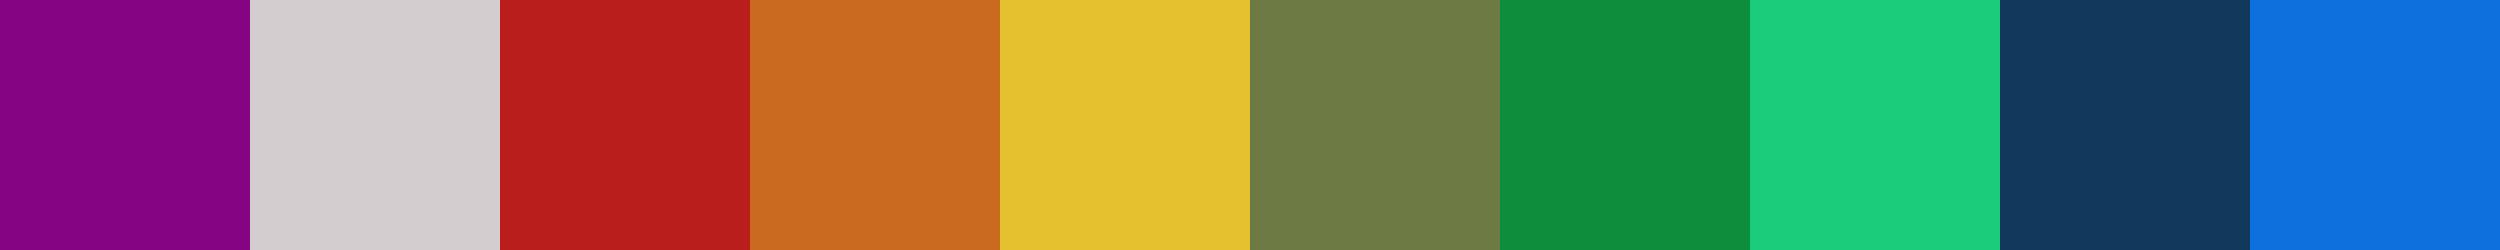
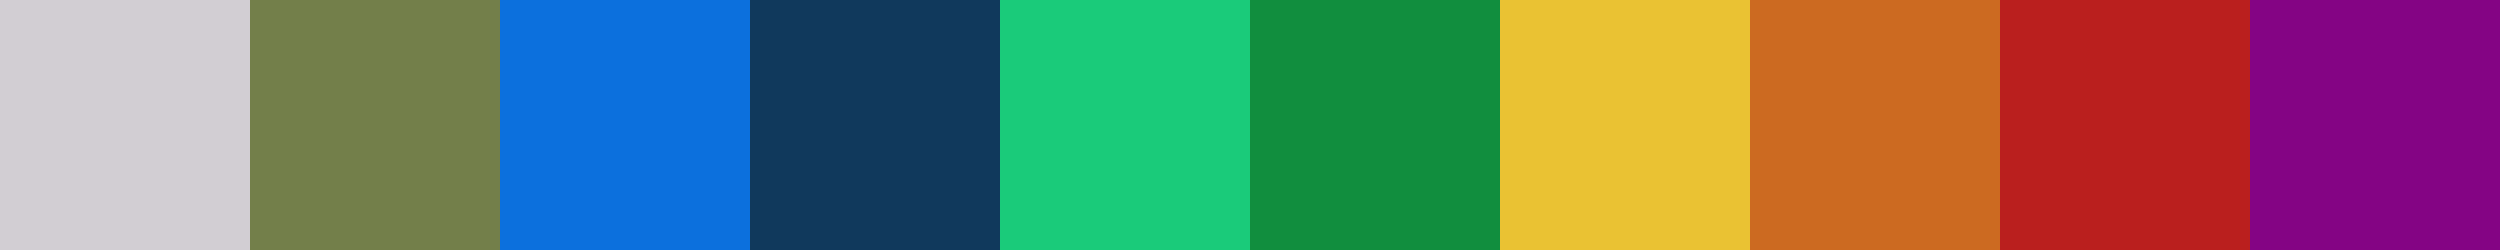
- <svg xmlns="http://www.w3.org/2000/svg" viewBox="0 0 100 10">
-   <path fill="#840484" d="M0 0h10v10H0z" />
-   <path fill="#D3CDCF" d="M10 0h10v10H10z" />
-   <path fill="#B91E1C" d="M20 0h10v10H20z" />
-   <path fill="#C96A20" d="M30 0h10v10H30z" />
-   <path fill="#E6C12F" d="M40 0h10v10H40z" />
-   <path fill="#6D7A44" d="M50 0h10v10H50z" />
-   <path fill="#0E8E3D" d="M60 0h10v10H60z" />
-   <path fill="#1ACB7A" d="M70 0h10v10H70z" />
-   <path fill="#10395C" d="M80 0h10v10H80z" />
-   <path fill="#0D70DD" d="M90 0h10v10H90z" />
+ <svg xmlns="http://www.w3.org/2000/svg" width="200" height="20">
+   <path fill="#D2CED3" d="M0 0h20v20H0z" />
+   <path fill="#737F4A" d="M20 0h20v20H20z" />
+   <path fill="#0C70DD" d="M40 0h20v20H40z" />
+   <path fill="#10395C" d="M60 0h20v20H60z" />
+   <path fill="#1ACB7A" d="M80 0h20v20H80z" />
+   <path fill="#118E3E" d="M100 0h20v20h-20z" />
+   <path fill="#EAC233" d="M120 0h20v20h-20z" />
+   <path fill="#CC6A21" d="M140 0h20v20h-20z" />
+   <path fill="#BA1F1E" d="M160 0h20v20h-20z" />
+   <path fill="#840484" d="M180 0h20v20h-20z" />
</svg>
